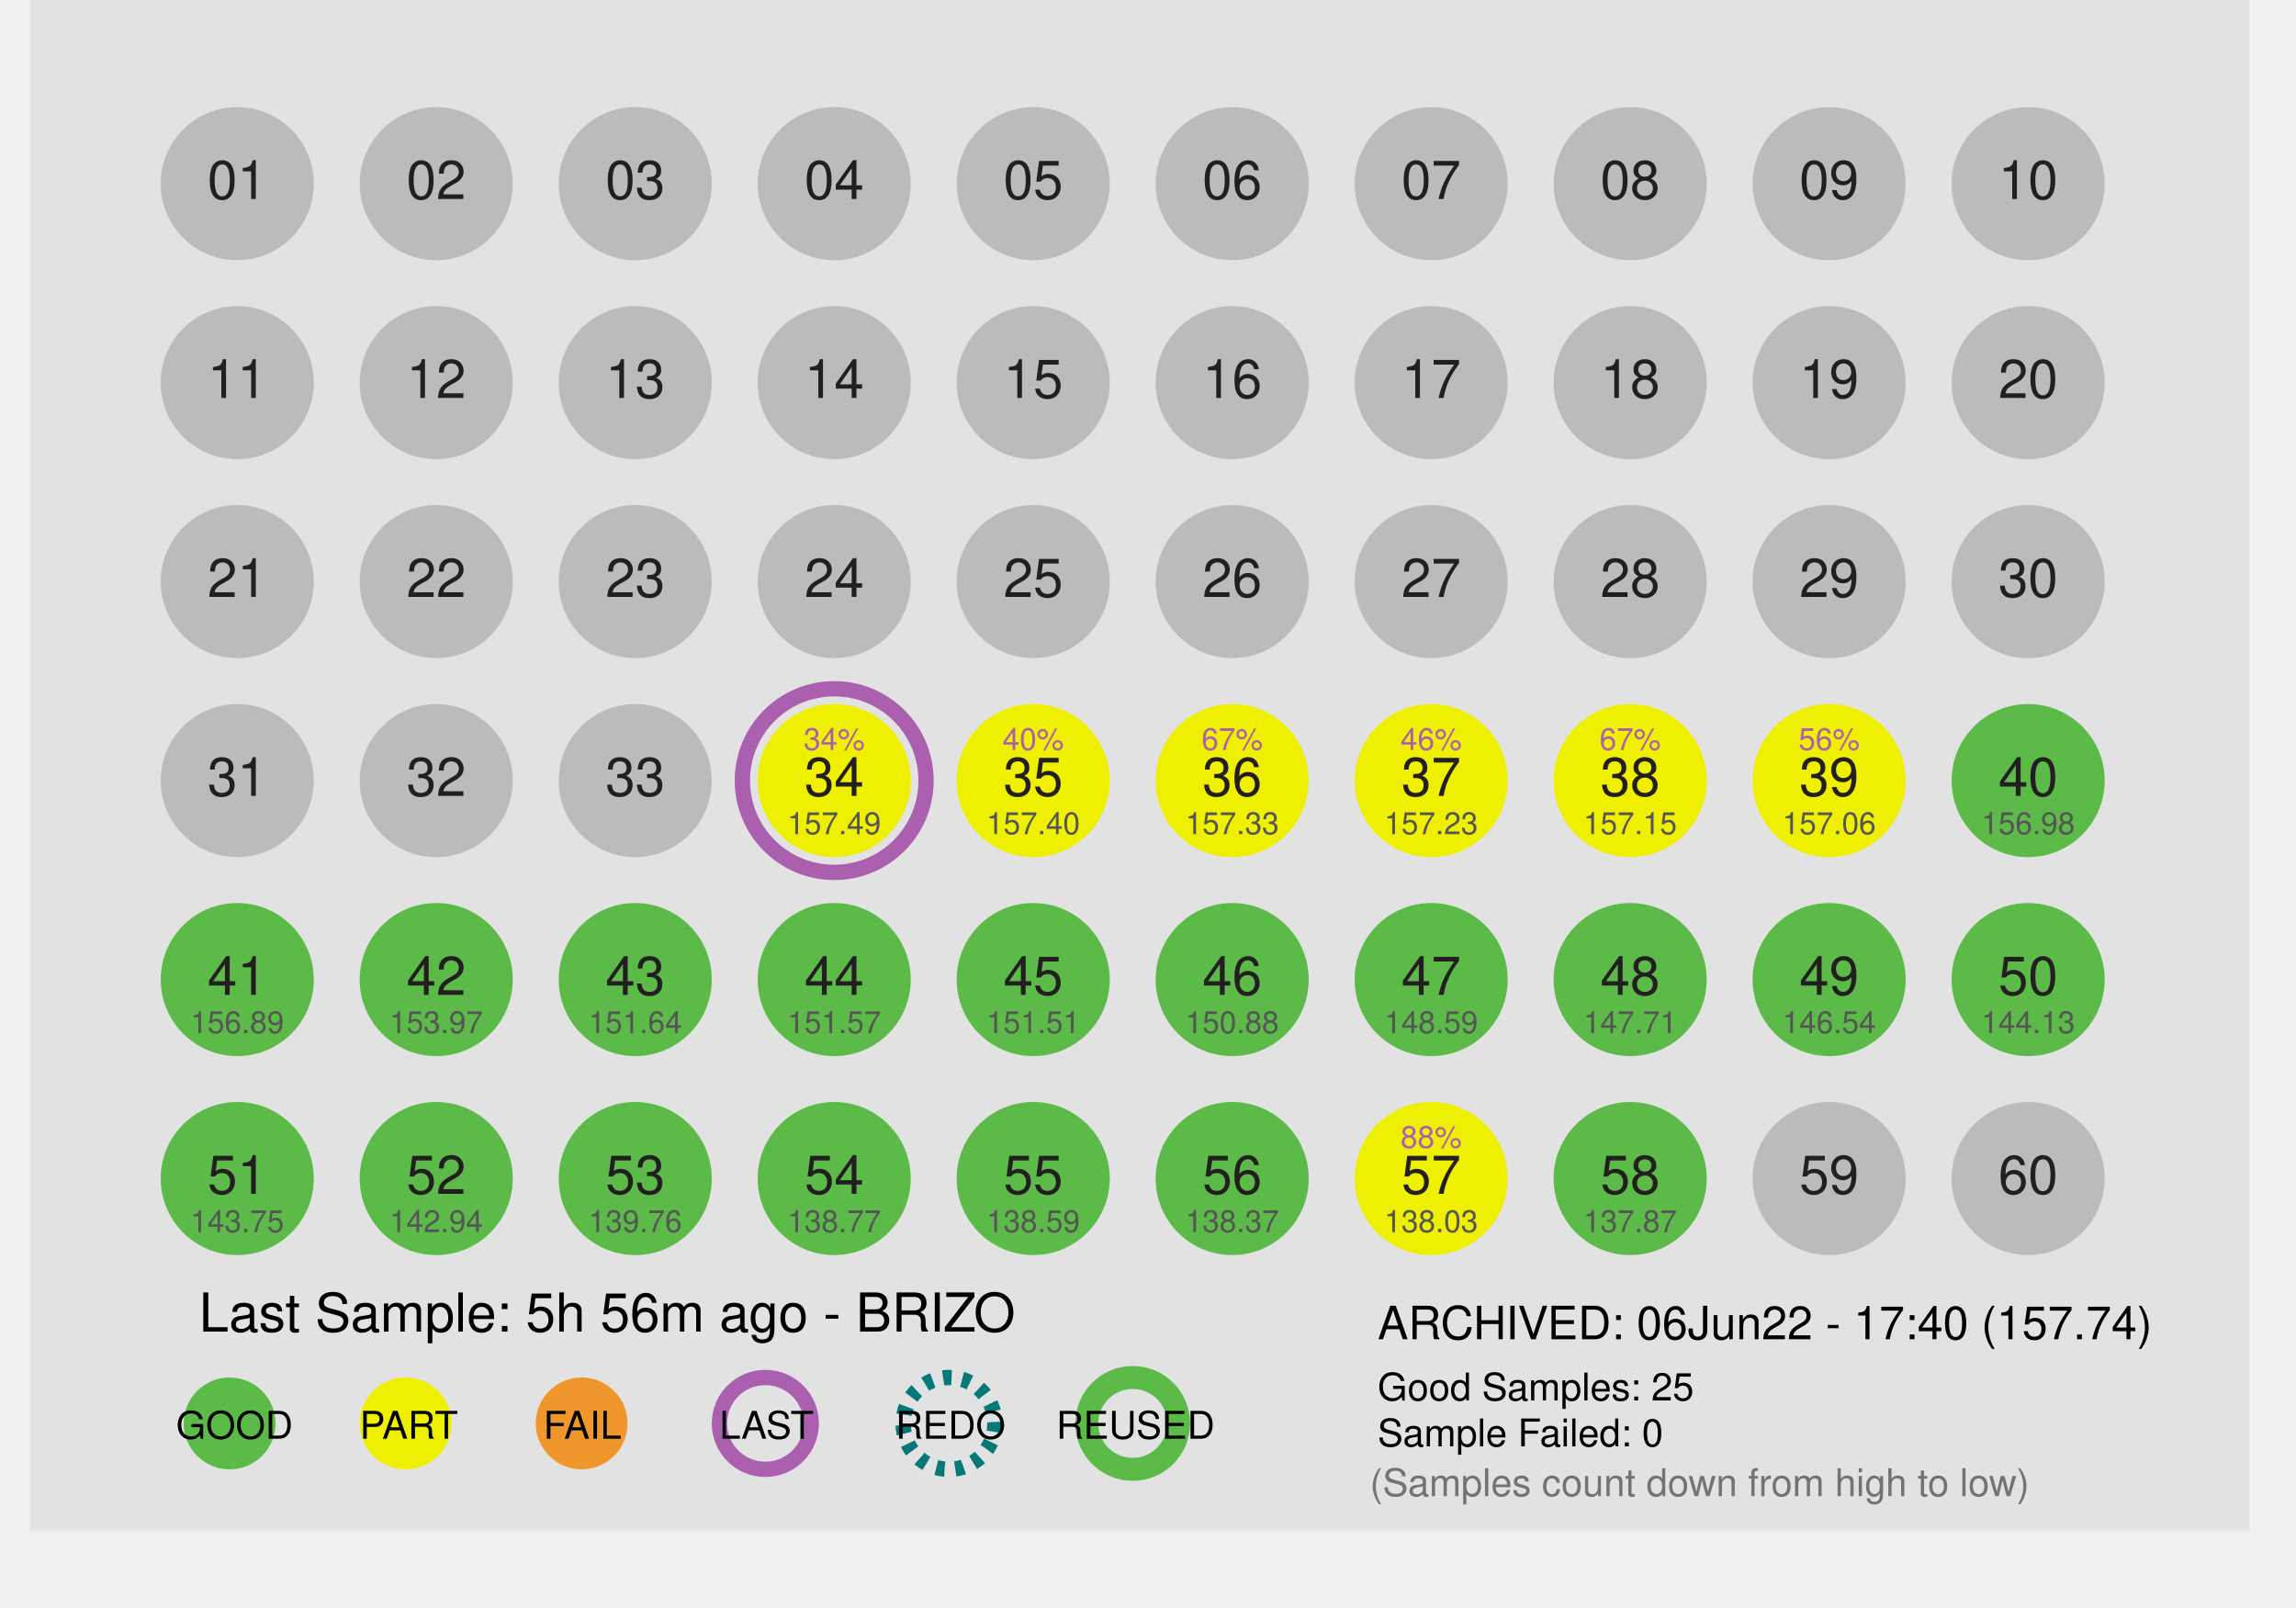
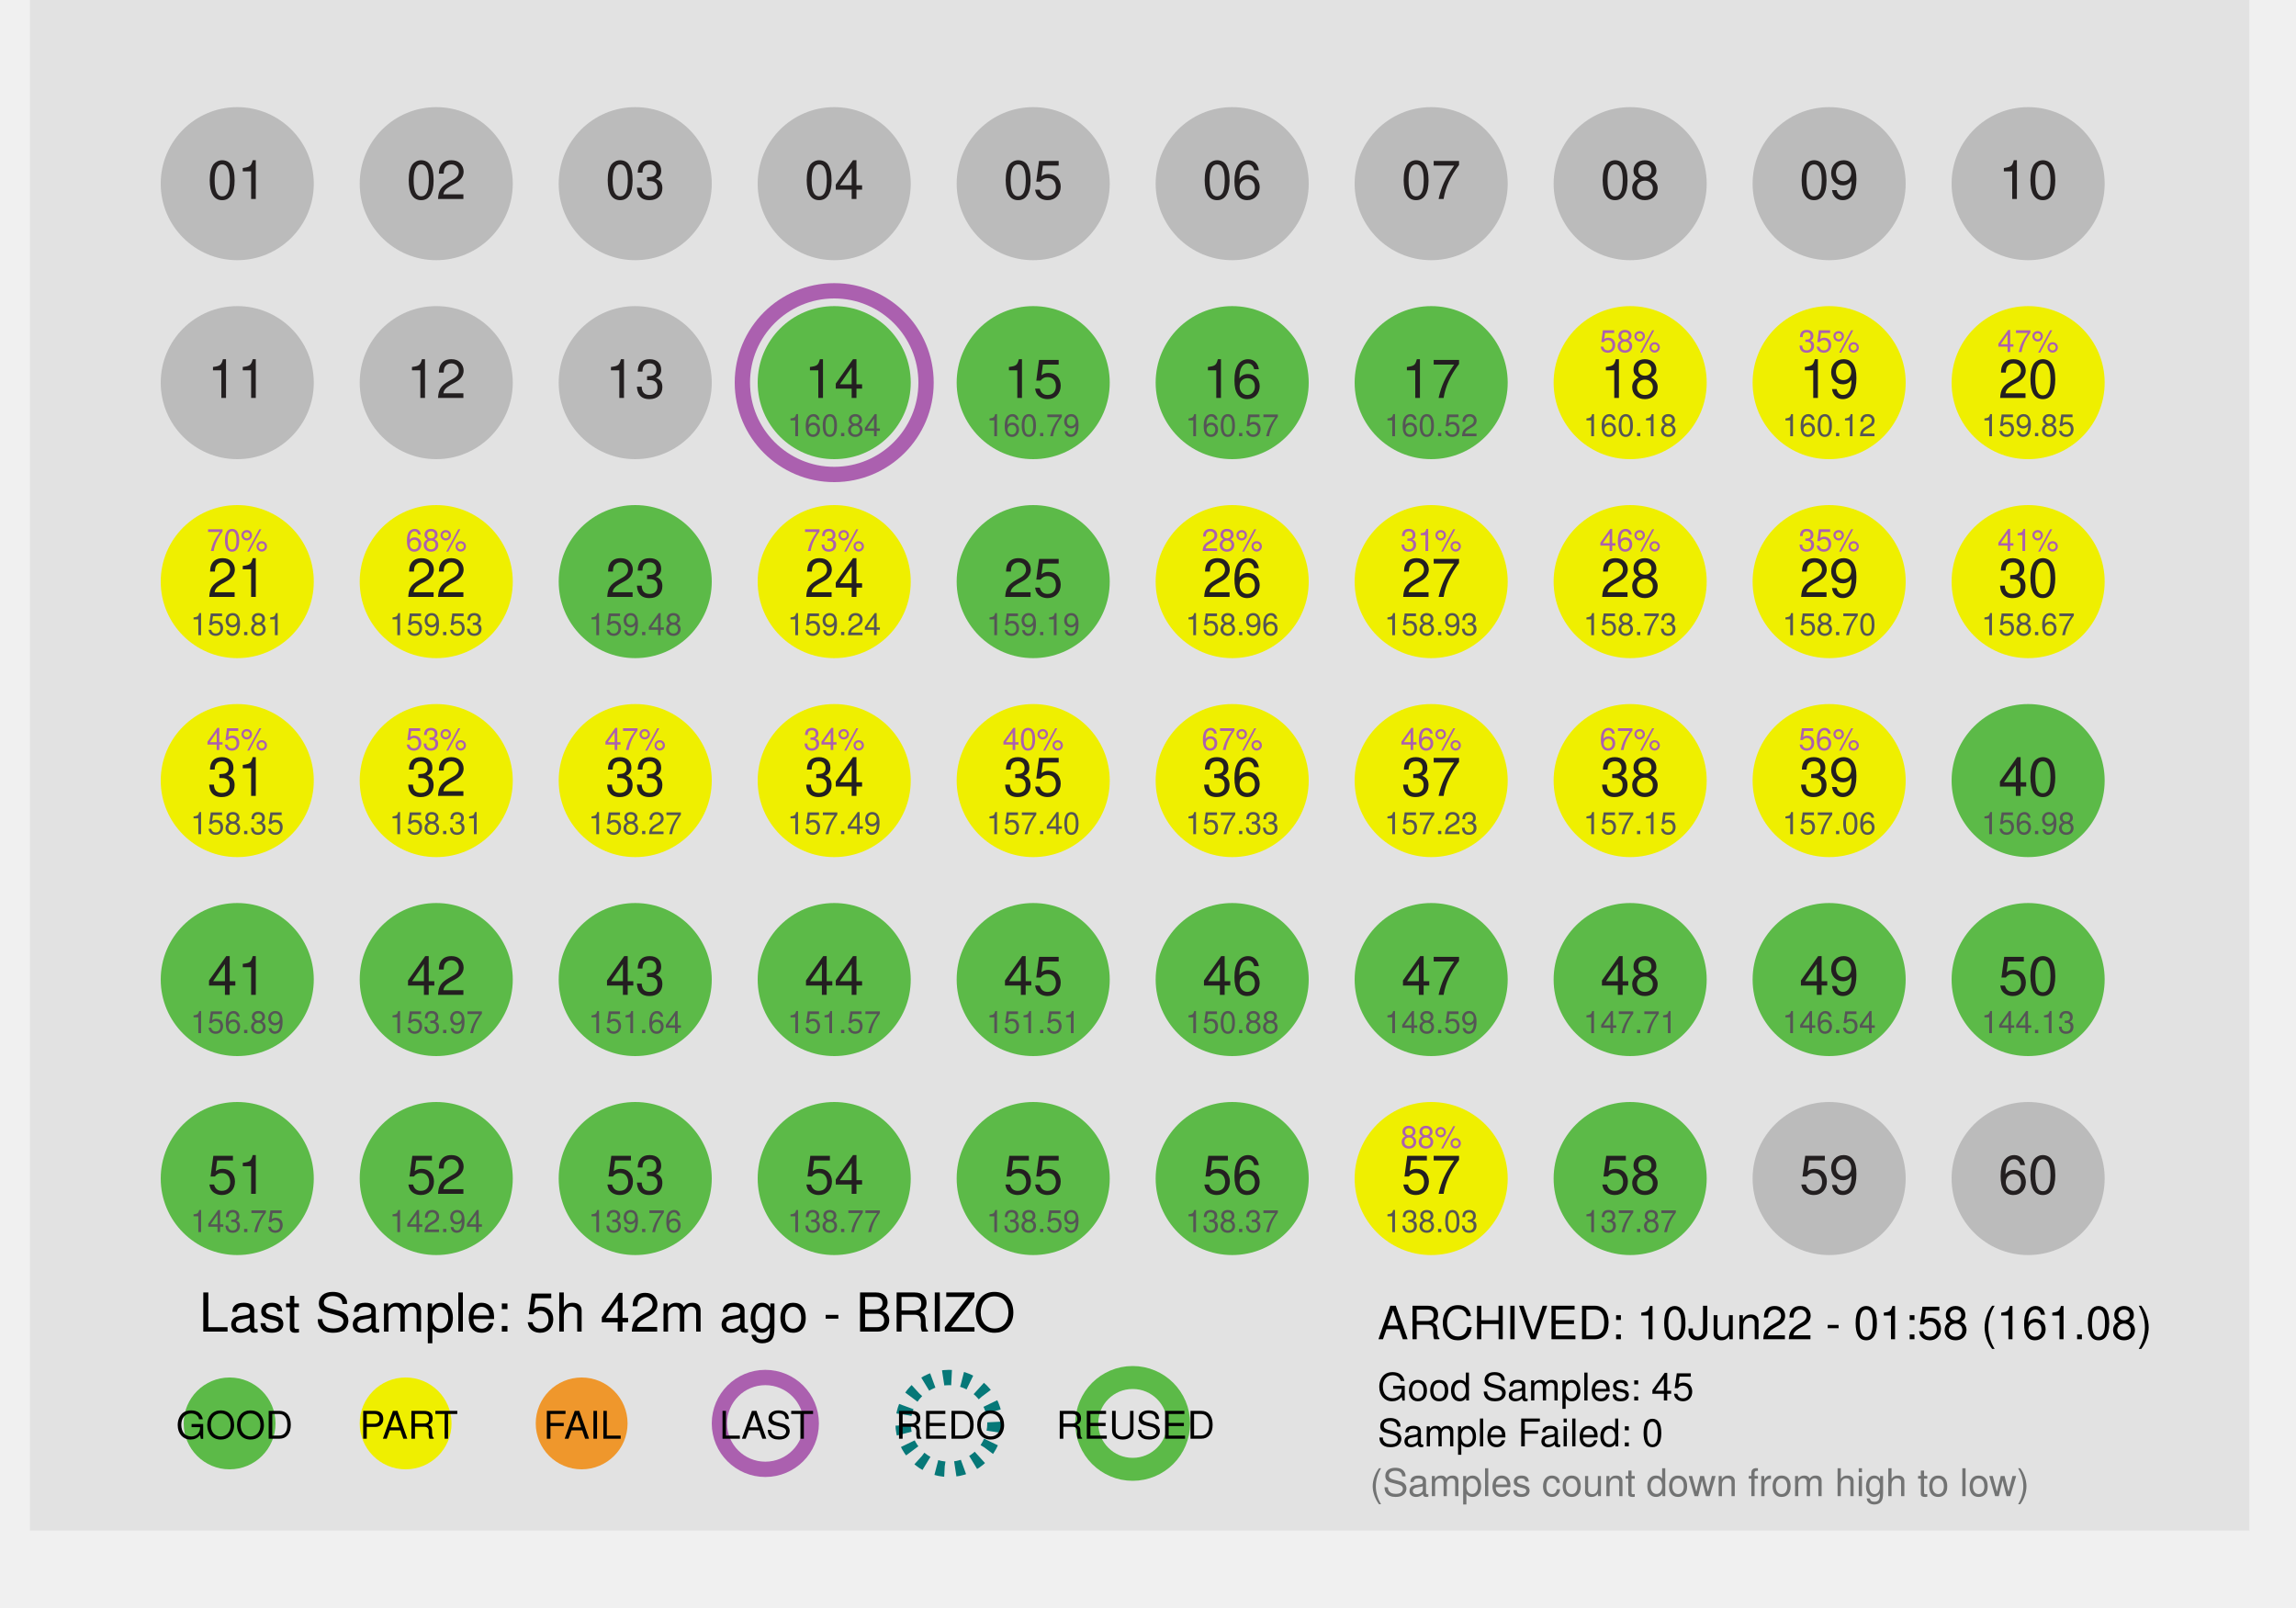
<svg xmlns="http://www.w3.org/2000/svg" id="Layer_1" data-name="Layer 1" x="0px" y="0px" viewBox="0 0 300 210" xml:space="preserve">
  <defs>
    <style>
 .st1 { fill: #dcddde; }
 .st2, .st3 { fill: #fff; }
 .st2 { stroke: #9b509f; }
 .st10, .st2, .st3 { stroke-miterlimit: 10; }
 .st10, .st2 { stroke-width: 2px; }
 .st3 { stroke: #231f20; }
 .st4 { fill: #ef972c; }
 .st5 { fill: #727373; }
 .st6 { fill: #5cba48; }
 .st7, .st8, .st9 { font-size: 7px; }
 .st7, .st8 { fill: #231f20; }
 .te5, .st7, .st9 { font-family: Helvetica; }
 .st8 { font-family: Helvetica-Bold, Helvetica; font-weight: 700; }
 .st9 { fill: #919396; }
 .st10 { fill: none; stroke: #fff; }

 .fill_gray { fill: #bbbbbb; }
 .fill_white { fill: #fff; }
 .stroke_purple { stroke: #ab60af; fill:none; stroke-width: 2px; }
 .stroke_black  { stroke: #000; fill:none; stroke-width: 2px; }
 .stroke_blue  { stroke: #067878; fill:none; stroke-width: 2px; stroke-dasharray:1.1 1.4;}
 .stroke_green  { stroke: #5cba48; fill:none; stroke-width: 3px;}
 .stroke_dash  { stroke-dasharray:1.1 1.4;}
 .stroke_2px { stroke-width: 2px; }
 .stroke_white { fill: none; stroke: #fff; }
 .stroke_none {stroke: none; fill:none};
 .stroke_darkGray { stroke: #231f20; fill: none; stroke-width: 2px;}
 .fill_orange { fill: #ef972c; }
 .fill_yellow { fill: #efef00; }
 .fill_lightgray { fill: #e2e2e2; }
 .thick_orange     { stroke-width:4px; fill:none; stroke: #ef972c; }
 .thick_yellow     { stroke-width:4px; fill:none; stroke: #f7ca0b; }
 .thick_gray       { stroke-width:4px; fill:none; stroke: #bbbbbb; }
 .thick_green      { stroke-width:4px; fill:none; stroke: #5cba48; }
 .fill_green { fill: #5cba48; }
 .font_size4 { font-size: 4px; }
 .font_size5 { font-size: 5px; }
 .font_size6 { font-size: 6px; }
 .font_size7 { font-size: 7px; }
 .font_size9 { font-size: 9px; }
 .fill_red {fill: #e24466; }
 .fill_purple {fill:#ab60af;}
 .fill_darkgray { fill: #555555; }
 .font_helv { font-family: Helvetica; }
 .font_helvBold { font-family: Helvetica-Bold, Helvetica; font-weight: 700; }
 .fill_lightergray { fill: #919396; }
    </style>
  </defs>
  <rect class="fill_lightgray" x="3.91" width="290" height="200" />
  <circle desc="c_big_01" class="stroke_none" cx="31" cy="24" r="12" />
  <circle desc="c_big_02" class="stroke_none" cx="57" cy="24" r="12" />
  <circle desc="c_big_03" class="stroke_none" cx="83" cy="24" r="12" />
  <circle desc="c_big_04" class="stroke_none" cx="109" cy="24" r="12" />
  <circle desc="c_big_05" class="stroke_none" cx="135" cy="24" r="12" />
  <circle desc="c_big_06" class="stroke_none" cx="161" cy="24" r="12" />
  <circle desc="c_big_07" class="stroke_none" cx="187" cy="24" r="12" />
  <circle desc="c_big_08" class="stroke_none" cx="213" cy="24" r="12" />
  <circle desc="c_big_09" class="stroke_none" cx="239" cy="24" r="12" />
  <circle desc="c_big_10" class="stroke_none" cx="265" cy="24" r="12" />
  <circle desc="c_big_11" class="stroke_none" cx="31" cy="50" r="12" />
  <circle desc="c_big_12" class="stroke_none" cx="57" cy="50" r="12" />
  <circle desc="c_big_13" class="stroke_none" cx="83" cy="50" r="12" />
-   <circle desc="c_big_14" class="stroke_none" cx="109" cy="50" r="12" />
+   <circle desc="c_big_14" class="stroke_purple" cx="109" cy="50" r="12" />
  <circle desc="c_big_15" class="stroke_none" cx="135" cy="50" r="12" />
  <circle desc="c_big_16" class="stroke_none" cx="161" cy="50" r="12" />
  <circle desc="c_big_17" class="stroke_none" cx="187" cy="50" r="12" />
  <circle desc="c_big_18" class="stroke_none" cx="213" cy="50" r="12" />
  <circle desc="c_big_19" class="stroke_none" cx="239" cy="50" r="12" />
  <circle desc="c_big_20" class="stroke_none" cx="265" cy="50" r="12" />
  <circle desc="c_big_21" class="stroke_none" cx="31" cy="76" r="12" />
  <circle desc="c_big_22" class="stroke_none" cx="57" cy="76" r="12" />
  <circle desc="c_big_23" class="stroke_none" cx="83" cy="76" r="12" />
  <circle desc="c_big_24" class="stroke_none" cx="109" cy="76" r="12" />
  <circle desc="c_big_25" class="stroke_none" cx="135" cy="76" r="12" />
  <circle desc="c_big_26" class="stroke_none" cx="161" cy="76" r="12" />
  <circle desc="c_big_27" class="stroke_none" cx="187" cy="76" r="12" />
  <circle desc="c_big_28" class="stroke_none" cx="213" cy="76" r="12" />
  <circle desc="c_big_29" class="stroke_none" cx="239" cy="76" r="12" />
  <circle desc="c_big_30" class="stroke_none" cx="265" cy="76" r="12" />
  <circle desc="c_big_31" class="stroke_none" cx="31" cy="102" r="12" />
  <circle desc="c_big_32" class="stroke_none" cx="57" cy="102" r="12" />
  <circle desc="c_big_33" class="stroke_none" cx="83" cy="102" r="12" />
-   <circle desc="c_big_34" class="stroke_purple" cx="109" cy="102" r="12" />
+   <circle desc="c_big_34" class="stroke_none" cx="109" cy="102" r="12" />
  <circle desc="c_big_35" class="stroke_none" cx="135" cy="102" r="12" />
  <circle desc="c_big_36" class="stroke_none" cx="161" cy="102" r="12" />
  <circle desc="c_big_37" class="stroke_none" cx="187" cy="102" r="12" />
  <circle desc="c_big_38" class="stroke_none" cx="213" cy="102" r="12" />
  <circle desc="c_big_39" class="stroke_none" cx="239" cy="102" r="12" />
  <circle desc="c_big_40" class="stroke_none" cx="265" cy="102" r="12" />
  <circle desc="c_big_41" class="stroke_none" cx="31" cy="128" r="12" />
  <circle desc="c_big_42" class="stroke_none" cx="57" cy="128" r="12" />
  <circle desc="c_big_43" class="stroke_none" cx="83" cy="128" r="12" />
  <circle desc="c_big_44" class="stroke_none" cx="109" cy="128" r="12" />
  <circle desc="c_big_45" class="stroke_none" cx="135" cy="128" r="12" />
  <circle desc="c_big_46" class="stroke_none" cx="161" cy="128" r="12" />
  <circle desc="c_big_47" class="stroke_none" cx="187" cy="128" r="12" />
  <circle desc="c_big_48" class="stroke_none" cx="213" cy="128" r="12" />
  <circle desc="c_big_49" class="stroke_none" cx="239" cy="128" r="12" />
  <circle desc="c_big_50" class="stroke_none" cx="265" cy="128" r="12" />
  <circle desc="c_big_51" class="stroke_none" cx="31" cy="154" r="12" />
  <circle desc="c_big_52" class="stroke_none" cx="57" cy="154" r="12" />
  <circle desc="c_big_53" class="stroke_none" cx="83" cy="154" r="12" />
  <circle desc="c_big_54" class="stroke_none" cx="109" cy="154" r="12" />
  <circle desc="c_big_55" class="stroke_none" cx="135" cy="154" r="12" />
  <circle desc="c_big_56" class="stroke_none" cx="161" cy="154" r="12" />
  <circle desc="c_big_57" class="stroke_none" cx="187" cy="154" r="12" />
  <circle desc="c_big_58" class="stroke_none" cx="213" cy="154" r="12" />
  <circle desc="c_big_59" class="stroke_none" cx="239" cy="154" r="12" />
  <circle desc="c_big_60" class="stroke_none" cx="265" cy="154" r="12" />
  <circle desc="c_small_01" class="fill_gray" cx="31" cy="24" r="10" />
  <circle desc="c_small_02" class="fill_gray" cx="57" cy="24" r="10" />
  <circle desc="c_small_03" class="fill_gray" cx="83" cy="24" r="10" />
  <circle desc="c_small_04" class="fill_gray" cx="109" cy="24" r="10" />
  <circle desc="c_small_05" class="fill_gray" cx="135" cy="24" r="10" />
  <circle desc="c_small_06" class="fill_gray" cx="161" cy="24" r="10" />
  <circle desc="c_small_07" class="fill_gray" cx="187" cy="24" r="10" />
  <circle desc="c_small_08" class="fill_gray" cx="213" cy="24" r="10" />
  <circle desc="c_small_09" class="fill_gray" cx="239" cy="24" r="10" />
  <circle desc="c_small_10" class="fill_gray" cx="265" cy="24" r="10" />
  <circle desc="c_small_11" class="fill_gray" cx="31" cy="50" r="10" />
  <circle desc="c_small_12" class="fill_gray" cx="57" cy="50" r="10" />
  <circle desc="c_small_13" class="fill_gray" cx="83" cy="50" r="10" />
-   <circle desc="c_small_14" class="fill_gray" cx="109" cy="50" r="10" />
-   <circle desc="c_small_15" class="fill_gray" cx="135" cy="50" r="10" />
-   <circle desc="c_small_16" class="fill_gray" cx="161" cy="50" r="10" />
-   <circle desc="c_small_17" class="fill_gray" cx="187" cy="50" r="10" />
-   <circle desc="c_small_18" class="fill_gray" cx="213" cy="50" r="10" />
-   <circle desc="c_small_19" class="fill_gray" cx="239" cy="50" r="10" />
-   <circle desc="c_small_20" class="fill_gray" cx="265" cy="50" r="10" />
-   <circle desc="c_small_21" class="fill_gray" cx="31" cy="76" r="10" />
-   <circle desc="c_small_22" class="fill_gray" cx="57" cy="76" r="10" />
-   <circle desc="c_small_23" class="fill_gray" cx="83" cy="76" r="10" />
-   <circle desc="c_small_24" class="fill_gray" cx="109" cy="76" r="10" />
-   <circle desc="c_small_25" class="fill_gray" cx="135" cy="76" r="10" />
-   <circle desc="c_small_26" class="fill_gray" cx="161" cy="76" r="10" />
-   <circle desc="c_small_27" class="fill_gray" cx="187" cy="76" r="10" />
-   <circle desc="c_small_28" class="fill_gray" cx="213" cy="76" r="10" />
-   <circle desc="c_small_29" class="fill_gray" cx="239" cy="76" r="10" />
-   <circle desc="c_small_30" class="fill_gray" cx="265" cy="76" r="10" />
-   <circle desc="c_small_31" class="fill_gray" cx="31" cy="102" r="10" />
-   <circle desc="c_small_32" class="fill_gray" cx="57" cy="102" r="10" />
-   <circle desc="c_small_33" class="fill_gray" cx="83" cy="102" r="10" />
+   <circle desc="c_small_14" class="fill_green" cx="109" cy="50" r="10" />
+   <circle desc="c_small_15" class="fill_green" cx="135" cy="50" r="10" />
+   <circle desc="c_small_16" class="fill_green" cx="161" cy="50" r="10" />
+   <circle desc="c_small_17" class="fill_green" cx="187" cy="50" r="10" />
+   <circle desc="c_small_18" class="fill_yellow" cx="213" cy="50" r="10" />
+   <circle desc="c_small_19" class="fill_yellow" cx="239" cy="50" r="10" />
+   <circle desc="c_small_20" class="fill_yellow" cx="265" cy="50" r="10" />
+   <circle desc="c_small_21" class="fill_yellow" cx="31" cy="76" r="10" />
+   <circle desc="c_small_22" class="fill_yellow" cx="57" cy="76" r="10" />
+   <circle desc="c_small_23" class="fill_green" cx="83" cy="76" r="10" />
+   <circle desc="c_small_24" class="fill_yellow" cx="109" cy="76" r="10" />
+   <circle desc="c_small_25" class="fill_green" cx="135" cy="76" r="10" />
+   <circle desc="c_small_26" class="fill_yellow" cx="161" cy="76" r="10" />
+   <circle desc="c_small_27" class="fill_yellow" cx="187" cy="76" r="10" />
+   <circle desc="c_small_28" class="fill_yellow" cx="213" cy="76" r="10" />
+   <circle desc="c_small_29" class="fill_yellow" cx="239" cy="76" r="10" />
+   <circle desc="c_small_30" class="fill_yellow" cx="265" cy="76" r="10" />
+   <circle desc="c_small_31" class="fill_yellow" cx="31" cy="102" r="10" />
+   <circle desc="c_small_32" class="fill_yellow" cx="57" cy="102" r="10" />
+   <circle desc="c_small_33" class="fill_yellow" cx="83" cy="102" r="10" />
  <circle desc="c_small_34" class="fill_yellow" cx="109" cy="102" r="10" />
  <circle desc="c_small_35" class="fill_yellow" cx="135" cy="102" r="10" />
  <circle desc="c_small_36" class="fill_yellow" cx="161" cy="102" r="10" />
  <circle desc="c_small_37" class="fill_yellow" cx="187" cy="102" r="10" />
  <circle desc="c_small_38" class="fill_yellow" cx="213" cy="102" r="10" />
  <circle desc="c_small_39" class="fill_yellow" cx="239" cy="102" r="10" />
  <circle desc="c_small_40" class="fill_green" cx="265" cy="102" r="10" />
  <circle desc="c_small_41" class="fill_green" cx="31" cy="128" r="10" />
  <circle desc="c_small_42" class="fill_green" cx="57" cy="128" r="10" />
  <circle desc="c_small_43" class="fill_green" cx="83" cy="128" r="10" />
  <circle desc="c_small_44" class="fill_green" cx="109" cy="128" r="10" />
  <circle desc="c_small_45" class="fill_green" cx="135" cy="128" r="10" />
  <circle desc="c_small_46" class="fill_green" cx="161" cy="128" r="10" />
  <circle desc="c_small_47" class="fill_green" cx="187" cy="128" r="10" />
  <circle desc="c_small_48" class="fill_green" cx="213" cy="128" r="10" />
  <circle desc="c_small_49" class="fill_green" cx="239" cy="128" r="10" />
  <circle desc="c_small_50" class="fill_green" cx="265" cy="128" r="10" />
  <circle desc="c_small_51" class="fill_green" cx="31" cy="154" r="10" />
  <circle desc="c_small_52" class="fill_green" cx="57" cy="154" r="10" />
  <circle desc="c_small_53" class="fill_green" cx="83" cy="154" r="10" />
  <circle desc="c_small_54" class="fill_green" cx="109" cy="154" r="10" />
  <circle desc="c_small_55" class="fill_green" cx="135" cy="154" r="10" />
  <circle desc="c_small_56" class="fill_green" cx="161" cy="154" r="10" />
  <circle desc="c_small_57" class="fill_yellow" cx="187" cy="154" r="10" />
  <circle desc="c_small_58" class="fill_green" cx="213" cy="154" r="10" />
  <circle desc="c_small_59" class="fill_gray" cx="239" cy="154" r="10" />
  <circle desc="c_small_60" class="fill_gray" cx="265" cy="154" r="10" />
  <text desc="t_label_01" class="st7" text-anchor="middle" transform="translate(31 26)">01</text>
  <text desc="t_label_02" class="st7" text-anchor="middle" transform="translate(57 26)">02</text>
  <text desc="t_label_03" class="st7" text-anchor="middle" transform="translate(83 26)">03</text>
  <text desc="t_label_04" class="st7" text-anchor="middle" transform="translate(109 26)">04</text>
  <text desc="t_label_05" class="st7" text-anchor="middle" transform="translate(135 26)">05</text>
  <text desc="t_label_06" class="st7" text-anchor="middle" transform="translate(161 26)">06</text>
  <text desc="t_label_07" class="st7" text-anchor="middle" transform="translate(187 26)">07</text>
  <text desc="t_label_08" class="st7" text-anchor="middle" transform="translate(213 26)">08</text>
  <text desc="t_label_09" class="st7" text-anchor="middle" transform="translate(239 26)">09</text>
  <text desc="t_label_10" class="st7" text-anchor="middle" transform="translate(265 26)">10</text>
  <text desc="t_label_11" class="st7" text-anchor="middle" transform="translate(31 52)">11</text>
  <text desc="t_label_12" class="st7" text-anchor="middle" transform="translate(57 52)">12</text>
  <text desc="t_label_13" class="st7" text-anchor="middle" transform="translate(83 52)">13</text>
  <text desc="t_label_14" class="st7" text-anchor="middle" transform="translate(109 52)">14</text>
  <text desc="t_label_15" class="st7" text-anchor="middle" transform="translate(135 52)">15</text>
  <text desc="t_label_16" class="st7" text-anchor="middle" transform="translate(161 52)">16</text>
  <text desc="t_label_17" class="st7" text-anchor="middle" transform="translate(187 52)">17</text>
  <text desc="t_label_18" class="st7" text-anchor="middle" transform="translate(213 52)">18</text>
  <text desc="t_label_19" class="st7" text-anchor="middle" transform="translate(239 52)">19</text>
  <text desc="t_label_20" class="st7" text-anchor="middle" transform="translate(265 52)">20</text>
  <text desc="t_label_21" class="st7" text-anchor="middle" transform="translate(31 78)">21</text>
  <text desc="t_label_22" class="st7" text-anchor="middle" transform="translate(57 78)">22</text>
  <text desc="t_label_23" class="st7" text-anchor="middle" transform="translate(83 78)">23</text>
  <text desc="t_label_24" class="st7" text-anchor="middle" transform="translate(109 78)">24</text>
  <text desc="t_label_25" class="st7" text-anchor="middle" transform="translate(135 78)">25</text>
  <text desc="t_label_26" class="st7" text-anchor="middle" transform="translate(161 78)">26</text>
  <text desc="t_label_27" class="st7" text-anchor="middle" transform="translate(187 78)">27</text>
  <text desc="t_label_28" class="st7" text-anchor="middle" transform="translate(213 78)">28</text>
  <text desc="t_label_29" class="st7" text-anchor="middle" transform="translate(239 78)">29</text>
  <text desc="t_label_30" class="st7" text-anchor="middle" transform="translate(265 78)">30</text>
  <text desc="t_label_31" class="st7" text-anchor="middle" transform="translate(31 104)">31</text>
  <text desc="t_label_32" class="st7" text-anchor="middle" transform="translate(57 104)">32</text>
  <text desc="t_label_33" class="st7" text-anchor="middle" transform="translate(83 104)">33</text>
  <text desc="t_label_34" class="st7" text-anchor="middle" transform="translate(109 104)">34</text>
  <text desc="t_label_35" class="st7" text-anchor="middle" transform="translate(135 104)">35</text>
  <text desc="t_label_36" class="st7" text-anchor="middle" transform="translate(161 104)">36</text>
  <text desc="t_label_37" class="st7" text-anchor="middle" transform="translate(187 104)">37</text>
  <text desc="t_label_38" class="st7" text-anchor="middle" transform="translate(213 104)">38</text>
  <text desc="t_label_39" class="st7" text-anchor="middle" transform="translate(239 104)">39</text>
  <text desc="t_label_40" class="st7" text-anchor="middle" transform="translate(265 104)">40</text>
  <text desc="t_label_41" class="st7" text-anchor="middle" transform="translate(31 130)">41</text>
  <text desc="t_label_42" class="st7" text-anchor="middle" transform="translate(57 130)">42</text>
  <text desc="t_label_43" class="st7" text-anchor="middle" transform="translate(83 130)">43</text>
  <text desc="t_label_44" class="st7" text-anchor="middle" transform="translate(109 130)">44</text>
  <text desc="t_label_45" class="st7" text-anchor="middle" transform="translate(135 130)">45</text>
  <text desc="t_label_46" class="st7" text-anchor="middle" transform="translate(161 130)">46</text>
  <text desc="t_label_47" class="st7" text-anchor="middle" transform="translate(187 130)">47</text>
  <text desc="t_label_48" class="st7" text-anchor="middle" transform="translate(213 130)">48</text>
  <text desc="t_label_49" class="st7" text-anchor="middle" transform="translate(239 130)">49</text>
  <text desc="t_label_50" class="st7" text-anchor="middle" transform="translate(265 130)">50</text>
  <text desc="t_label_51" class="st7" text-anchor="middle" transform="translate(31 156)">51</text>
  <text desc="t_label_52" class="st7" text-anchor="middle" transform="translate(57 156)">52</text>
  <text desc="t_label_53" class="st7" text-anchor="middle" transform="translate(83 156)">53</text>
  <text desc="t_label_54" class="st7" text-anchor="middle" transform="translate(109 156)">54</text>
  <text desc="t_label_55" class="st7" text-anchor="middle" transform="translate(135 156)">55</text>
  <text desc="t_label_56" class="st7" text-anchor="middle" transform="translate(161 156)">56</text>
  <text desc="t_label_57" class="st7" text-anchor="middle" transform="translate(187 156)">57</text>
  <text desc="t_label_58" class="st7" text-anchor="middle" transform="translate(213 156)">58</text>
  <text desc="t_label_59" class="st7" text-anchor="middle" transform="translate(239 156)">59</text>
  <text desc="t_label_60" class="st7" text-anchor="middle" transform="translate(265 156)">60</text>
  <text desc="pct_label_01" text-anchor="middle" class="te5 font_size4 fill_purple" transform="translate(31 20)" />
  <text desc="pct_label_02" text-anchor="middle" class="te5 font_size4 fill_purple" transform="translate(57 20)" />
  <text desc="pct_label_03" text-anchor="middle" class="te5 font_size4 fill_purple" transform="translate(83 20)" />
  <text desc="pct_label_04" text-anchor="middle" class="te5 font_size4 fill_purple" transform="translate(109 20)" />
  <text desc="pct_label_05" text-anchor="middle" class="te5 font_size4 fill_purple" transform="translate(135 20)" />
  <text desc="pct_label_06" text-anchor="middle" class="te5 font_size4 fill_purple" transform="translate(161 20)" />
  <text desc="pct_label_07" text-anchor="middle" class="te5 font_size4 fill_purple" transform="translate(187 20)" />
  <text desc="pct_label_08" text-anchor="middle" class="te5 font_size4 fill_purple" transform="translate(213 20)" />
  <text desc="pct_label_09" text-anchor="middle" class="te5 font_size4 fill_purple" transform="translate(239 20)" />
  <text desc="pct_label_10" text-anchor="middle" class="te5 font_size4 fill_purple" transform="translate(265 20)" />
  <text desc="pct_label_11" text-anchor="middle" class="te5 font_size4 fill_purple" transform="translate(31 46)" />
  <text desc="pct_label_12" text-anchor="middle" class="te5 font_size4 fill_purple" transform="translate(57 46)" />
  <text desc="pct_label_13" text-anchor="middle" class="te5 font_size4 fill_purple" transform="translate(83 46)" />
  <text desc="pct_label_14" text-anchor="middle" class="te5 font_size4 fill_purple" transform="translate(109 46)" />
  <text desc="pct_label_15" text-anchor="middle" class="te5 font_size4 fill_purple" transform="translate(135 46)" />
  <text desc="pct_label_16" text-anchor="middle" class="te5 font_size4 fill_purple" transform="translate(161 46)" />
  <text desc="pct_label_17" text-anchor="middle" class="te5 font_size4 fill_purple" transform="translate(187 46)" />
-   <text desc="pct_label_18" text-anchor="middle" class="te5 font_size4 fill_purple" transform="translate(213 46)" />
-   <text desc="pct_label_19" text-anchor="middle" class="te5 font_size4 fill_purple" transform="translate(239 46)" />
-   <text desc="pct_label_20" text-anchor="middle" class="te5 font_size4 fill_purple" transform="translate(265 46)" />
-   <text desc="pct_label_21" text-anchor="middle" class="te5 font_size4 fill_purple" transform="translate(31 72)" />
-   <text desc="pct_label_22" text-anchor="middle" class="te5 font_size4 fill_purple" transform="translate(57 72)" />
+   <text desc="pct_label_18" text-anchor="middle" class="te5 font_size4 fill_purple" transform="translate(213 46)">58%</text>
+   <text desc="pct_label_19" text-anchor="middle" class="te5 font_size4 fill_purple" transform="translate(239 46)">35%</text>
+   <text desc="pct_label_20" text-anchor="middle" class="te5 font_size4 fill_purple" transform="translate(265 46)">47%</text>
+   <text desc="pct_label_21" text-anchor="middle" class="te5 font_size4 fill_purple" transform="translate(31 72)">70%</text>
+   <text desc="pct_label_22" text-anchor="middle" class="te5 font_size4 fill_purple" transform="translate(57 72)">68%</text>
  <text desc="pct_label_23" text-anchor="middle" class="te5 font_size4 fill_purple" transform="translate(83 72)" />
-   <text desc="pct_label_24" text-anchor="middle" class="te5 font_size4 fill_purple" transform="translate(109 72)" />
+   <text desc="pct_label_24" text-anchor="middle" class="te5 font_size4 fill_purple" transform="translate(109 72)">73%</text>
  <text desc="pct_label_25" text-anchor="middle" class="te5 font_size4 fill_purple" transform="translate(135 72)" />
-   <text desc="pct_label_26" text-anchor="middle" class="te5 font_size4 fill_purple" transform="translate(161 72)" />
-   <text desc="pct_label_27" text-anchor="middle" class="te5 font_size4 fill_purple" transform="translate(187 72)" />
-   <text desc="pct_label_28" text-anchor="middle" class="te5 font_size4 fill_purple" transform="translate(213 72)" />
-   <text desc="pct_label_29" text-anchor="middle" class="te5 font_size4 fill_purple" transform="translate(239 72)" />
-   <text desc="pct_label_30" text-anchor="middle" class="te5 font_size4 fill_purple" transform="translate(265 72)" />
-   <text desc="pct_label_31" text-anchor="middle" class="te5 font_size4 fill_purple" transform="translate(31 98)" />
-   <text desc="pct_label_32" text-anchor="middle" class="te5 font_size4 fill_purple" transform="translate(57 98)" />
-   <text desc="pct_label_33" text-anchor="middle" class="te5 font_size4 fill_purple" transform="translate(83 98)" />
+   <text desc="pct_label_26" text-anchor="middle" class="te5 font_size4 fill_purple" transform="translate(161 72)">28%</text>
+   <text desc="pct_label_27" text-anchor="middle" class="te5 font_size4 fill_purple" transform="translate(187 72)">31%</text>
+   <text desc="pct_label_28" text-anchor="middle" class="te5 font_size4 fill_purple" transform="translate(213 72)">46%</text>
+   <text desc="pct_label_29" text-anchor="middle" class="te5 font_size4 fill_purple" transform="translate(239 72)">35%</text>
+   <text desc="pct_label_30" text-anchor="middle" class="te5 font_size4 fill_purple" transform="translate(265 72)">41%</text>
+   <text desc="pct_label_31" text-anchor="middle" class="te5 font_size4 fill_purple" transform="translate(31 98)">45%</text>
+   <text desc="pct_label_32" text-anchor="middle" class="te5 font_size4 fill_purple" transform="translate(57 98)">53%</text>
+   <text desc="pct_label_33" text-anchor="middle" class="te5 font_size4 fill_purple" transform="translate(83 98)">47%</text>
  <text desc="pct_label_34" text-anchor="middle" class="te5 font_size4 fill_purple" transform="translate(109 98)">34%</text>
  <text desc="pct_label_35" text-anchor="middle" class="te5 font_size4 fill_purple" transform="translate(135 98)">40%</text>
  <text desc="pct_label_36" text-anchor="middle" class="te5 font_size4 fill_purple" transform="translate(161 98)">67%</text>
  <text desc="pct_label_37" text-anchor="middle" class="te5 font_size4 fill_purple" transform="translate(187 98)">46%</text>
  <text desc="pct_label_38" text-anchor="middle" class="te5 font_size4 fill_purple" transform="translate(213 98)">67%</text>
  <text desc="pct_label_39" text-anchor="middle" class="te5 font_size4 fill_purple" transform="translate(239 98)">56%</text>
  <text desc="pct_label_40" text-anchor="middle" class="te5 font_size4 fill_purple" transform="translate(265 98)" />
  <text desc="pct_label_41" text-anchor="middle" class="te5 font_size4 fill_purple" transform="translate(31 124)" />
  <text desc="pct_label_42" text-anchor="middle" class="te5 font_size4 fill_purple" transform="translate(57 124)" />
  <text desc="pct_label_43" text-anchor="middle" class="te5 font_size4 fill_purple" transform="translate(83 124)" />
  <text desc="pct_label_44" text-anchor="middle" class="te5 font_size4 fill_purple" transform="translate(109 124)" />
  <text desc="pct_label_45" text-anchor="middle" class="te5 font_size4 fill_purple" transform="translate(135 124)" />
  <text desc="pct_label_46" text-anchor="middle" class="te5 font_size4 fill_purple" transform="translate(161 124)" />
  <text desc="pct_label_47" text-anchor="middle" class="te5 font_size4 fill_purple" transform="translate(187 124)" />
  <text desc="pct_label_48" text-anchor="middle" class="te5 font_size4 fill_purple" transform="translate(213 124)" />
  <text desc="pct_label_49" text-anchor="middle" class="te5 font_size4 fill_purple" transform="translate(239 124)" />
  <text desc="pct_label_50" text-anchor="middle" class="te5 font_size4 fill_purple" transform="translate(265 124)" />
  <text desc="pct_label_51" text-anchor="middle" class="te5 font_size4 fill_purple" transform="translate(31 150)" />
  <text desc="pct_label_52" text-anchor="middle" class="te5 font_size4 fill_purple" transform="translate(57 150)" />
  <text desc="pct_label_53" text-anchor="middle" class="te5 font_size4 fill_purple" transform="translate(83 150)" />
  <text desc="pct_label_54" text-anchor="middle" class="te5 font_size4 fill_purple" transform="translate(109 150)" />
  <text desc="pct_label_55" text-anchor="middle" class="te5 font_size4 fill_purple" transform="translate(135 150)" />
  <text desc="pct_label_56" text-anchor="middle" class="te5 font_size4 fill_purple" transform="translate(161 150)" />
  <text desc="pct_label_57" text-anchor="middle" class="te5 font_size4 fill_purple" transform="translate(187 150)">88%</text>
  <text desc="pct_label_58" text-anchor="middle" class="te5 font_size4 fill_purple" transform="translate(213 150)" />
  <text desc="pct_label_59" text-anchor="middle" class="te5 font_size4 fill_purple" transform="translate(239 150)" />
  <text desc="pct_label_60" text-anchor="middle" class="te5 font_size4 fill_purple" transform="translate(265 150)" />
  <text desc="time_label_01" text-anchor="middle" class="te5 font_size4 fill_darkgray" transform="translate(31 31)" />
  <text desc="time_label_02" text-anchor="middle" class="te5 font_size4 fill_darkgray" transform="translate(57 31)" />
  <text desc="time_label_03" text-anchor="middle" class="te5 font_size4 fill_darkgray" transform="translate(83 31)" />
  <text desc="time_label_04" text-anchor="middle" class="te5 font_size4 fill_darkgray" transform="translate(109 31)" />
  <text desc="time_label_05" text-anchor="middle" class="te5 font_size4 fill_darkgray" transform="translate(135 31)" />
  <text desc="time_label_06" text-anchor="middle" class="te5 font_size4 fill_darkgray" transform="translate(161 31)" />
  <text desc="time_label_07" text-anchor="middle" class="te5 font_size4 fill_darkgray" transform="translate(187 31)" />
  <text desc="time_label_08" text-anchor="middle" class="te5 font_size4 fill_darkgray" transform="translate(213 31)" />
  <text desc="time_label_09" text-anchor="middle" class="te5 font_size4 fill_darkgray" transform="translate(239 31)" />
  <text desc="time_label_10" text-anchor="middle" class="te5 font_size4 fill_darkgray" transform="translate(265 31)" />
  <text desc="time_label_11" text-anchor="middle" class="te5 font_size4 fill_darkgray" transform="translate(31 57)" />
  <text desc="time_label_12" text-anchor="middle" class="te5 font_size4 fill_darkgray" transform="translate(57 57)" />
  <text desc="time_label_13" text-anchor="middle" class="te5 font_size4 fill_darkgray" transform="translate(83 57)" />
-   <text desc="time_label_14" text-anchor="middle" class="te5 font_size4 fill_darkgray" transform="translate(109 57)" />
-   <text desc="time_label_15" text-anchor="middle" class="te5 font_size4 fill_darkgray" transform="translate(135 57)" />
-   <text desc="time_label_16" text-anchor="middle" class="te5 font_size4 fill_darkgray" transform="translate(161 57)" />
-   <text desc="time_label_17" text-anchor="middle" class="te5 font_size4 fill_darkgray" transform="translate(187 57)" />
-   <text desc="time_label_18" text-anchor="middle" class="te5 font_size4 fill_darkgray" transform="translate(213 57)" />
-   <text desc="time_label_19" text-anchor="middle" class="te5 font_size4 fill_darkgray" transform="translate(239 57)" />
-   <text desc="time_label_20" text-anchor="middle" class="te5 font_size4 fill_darkgray" transform="translate(265 57)" />
-   <text desc="time_label_21" text-anchor="middle" class="te5 font_size4 fill_darkgray" transform="translate(31 83)" />
-   <text desc="time_label_22" text-anchor="middle" class="te5 font_size4 fill_darkgray" transform="translate(57 83)" />
-   <text desc="time_label_23" text-anchor="middle" class="te5 font_size4 fill_darkgray" transform="translate(83 83)" />
-   <text desc="time_label_24" text-anchor="middle" class="te5 font_size4 fill_darkgray" transform="translate(109 83)" />
-   <text desc="time_label_25" text-anchor="middle" class="te5 font_size4 fill_darkgray" transform="translate(135 83)" />
-   <text desc="time_label_26" text-anchor="middle" class="te5 font_size4 fill_darkgray" transform="translate(161 83)" />
-   <text desc="time_label_27" text-anchor="middle" class="te5 font_size4 fill_darkgray" transform="translate(187 83)" />
-   <text desc="time_label_28" text-anchor="middle" class="te5 font_size4 fill_darkgray" transform="translate(213 83)" />
-   <text desc="time_label_29" text-anchor="middle" class="te5 font_size4 fill_darkgray" transform="translate(239 83)" />
-   <text desc="time_label_30" text-anchor="middle" class="te5 font_size4 fill_darkgray" transform="translate(265 83)" />
-   <text desc="time_label_31" text-anchor="middle" class="te5 font_size4 fill_darkgray" transform="translate(31 109)" />
-   <text desc="time_label_32" text-anchor="middle" class="te5 font_size4 fill_darkgray" transform="translate(57 109)" />
-   <text desc="time_label_33" text-anchor="middle" class="te5 font_size4 fill_darkgray" transform="translate(83 109)" />
+   <text desc="time_label_14" text-anchor="middle" class="te5 font_size4 fill_darkgray" transform="translate(109 57)">160.84</text>
+   <text desc="time_label_15" text-anchor="middle" class="te5 font_size4 fill_darkgray" transform="translate(135 57)">160.79</text>
+   <text desc="time_label_16" text-anchor="middle" class="te5 font_size4 fill_darkgray" transform="translate(161 57)">160.57</text>
+   <text desc="time_label_17" text-anchor="middle" class="te5 font_size4 fill_darkgray" transform="translate(187 57)">160.52</text>
+   <text desc="time_label_18" text-anchor="middle" class="te5 font_size4 fill_darkgray" transform="translate(213 57)">160.18</text>
+   <text desc="time_label_19" text-anchor="middle" class="te5 font_size4 fill_darkgray" transform="translate(239 57)">160.12</text>
+   <text desc="time_label_20" text-anchor="middle" class="te5 font_size4 fill_darkgray" transform="translate(265 57)">159.85</text>
+   <text desc="time_label_21" text-anchor="middle" class="te5 font_size4 fill_darkgray" transform="translate(31 83)">159.81</text>
+   <text desc="time_label_22" text-anchor="middle" class="te5 font_size4 fill_darkgray" transform="translate(57 83)">159.53</text>
+   <text desc="time_label_23" text-anchor="middle" class="te5 font_size4 fill_darkgray" transform="translate(83 83)">159.48</text>
+   <text desc="time_label_24" text-anchor="middle" class="te5 font_size4 fill_darkgray" transform="translate(109 83)">159.24</text>
+   <text desc="time_label_25" text-anchor="middle" class="te5 font_size4 fill_darkgray" transform="translate(135 83)">159.19</text>
+   <text desc="time_label_26" text-anchor="middle" class="te5 font_size4 fill_darkgray" transform="translate(161 83)">158.96</text>
+   <text desc="time_label_27" text-anchor="middle" class="te5 font_size4 fill_darkgray" transform="translate(187 83)">158.93</text>
+   <text desc="time_label_28" text-anchor="middle" class="te5 font_size4 fill_darkgray" transform="translate(213 83)">158.73</text>
+   <text desc="time_label_29" text-anchor="middle" class="te5 font_size4 fill_darkgray" transform="translate(239 83)">158.70</text>
+   <text desc="time_label_30" text-anchor="middle" class="te5 font_size4 fill_darkgray" transform="translate(265 83)">158.67</text>
+   <text desc="time_label_31" text-anchor="middle" class="te5 font_size4 fill_darkgray" transform="translate(31 109)">158.35</text>
+   <text desc="time_label_32" text-anchor="middle" class="te5 font_size4 fill_darkgray" transform="translate(57 109)">158.31</text>
+   <text desc="time_label_33" text-anchor="middle" class="te5 font_size4 fill_darkgray" transform="translate(83 109)">158.27</text>
  <text desc="time_label_34" text-anchor="middle" class="te5 font_size4 fill_darkgray" transform="translate(109 109)">157.49</text>
  <text desc="time_label_35" text-anchor="middle" class="te5 font_size4 fill_darkgray" transform="translate(135 109)">157.40</text>
  <text desc="time_label_36" text-anchor="middle" class="te5 font_size4 fill_darkgray" transform="translate(161 109)">157.33</text>
  <text desc="time_label_37" text-anchor="middle" class="te5 font_size4 fill_darkgray" transform="translate(187 109)">157.23</text>
  <text desc="time_label_38" text-anchor="middle" class="te5 font_size4 fill_darkgray" transform="translate(213 109)">157.15</text>
  <text desc="time_label_39" text-anchor="middle" class="te5 font_size4 fill_darkgray" transform="translate(239 109)">157.06</text>
  <text desc="time_label_40" text-anchor="middle" class="te5 font_size4 fill_darkgray" transform="translate(265 109)">156.98</text>
  <text desc="time_label_41" text-anchor="middle" class="te5 font_size4 fill_darkgray" transform="translate(31 135)">156.89</text>
  <text desc="time_label_42" text-anchor="middle" class="te5 font_size4 fill_darkgray" transform="translate(57 135)">153.97</text>
  <text desc="time_label_43" text-anchor="middle" class="te5 font_size4 fill_darkgray" transform="translate(83 135)">151.64</text>
  <text desc="time_label_44" text-anchor="middle" class="te5 font_size4 fill_darkgray" transform="translate(109 135)">151.57</text>
  <text desc="time_label_45" text-anchor="middle" class="te5 font_size4 fill_darkgray" transform="translate(135 135)">151.51</text>
  <text desc="time_label_46" text-anchor="middle" class="te5 font_size4 fill_darkgray" transform="translate(161 135)">150.88</text>
  <text desc="time_label_47" text-anchor="middle" class="te5 font_size4 fill_darkgray" transform="translate(187 135)">148.59</text>
  <text desc="time_label_48" text-anchor="middle" class="te5 font_size4 fill_darkgray" transform="translate(213 135)">147.71</text>
  <text desc="time_label_49" text-anchor="middle" class="te5 font_size4 fill_darkgray" transform="translate(239 135)">146.54</text>
  <text desc="time_label_50" text-anchor="middle" class="te5 font_size4 fill_darkgray" transform="translate(265 135)">144.13</text>
  <text desc="time_label_51" text-anchor="middle" class="te5 font_size4 fill_darkgray" transform="translate(31 161)">143.75</text>
  <text desc="time_label_52" text-anchor="middle" class="te5 font_size4 fill_darkgray" transform="translate(57 161)">142.94</text>
  <text desc="time_label_53" text-anchor="middle" class="te5 font_size4 fill_darkgray" transform="translate(83 161)">139.76</text>
  <text desc="time_label_54" text-anchor="middle" class="te5 font_size4 fill_darkgray" transform="translate(109 161)">138.77</text>
  <text desc="time_label_55" text-anchor="middle" class="te5 font_size4 fill_darkgray" transform="translate(135 161)">138.59</text>
  <text desc="time_label_56" text-anchor="middle" class="te5 font_size4 fill_darkgray" transform="translate(161 161)">138.37</text>
  <text desc="time_label_57" text-anchor="middle" class="te5 font_size4 fill_darkgray" transform="translate(187 161)">138.03</text>
  <text desc="time_label_58" text-anchor="middle" class="te5 font_size4 fill_darkgray" transform="translate(213 161)">137.87</text>
  <text desc="time_label_59" text-anchor="middle" class="te5 font_size4 fill_darkgray" transform="translate(239 161)" />
  <text desc="time_label_60" text-anchor="middle" class="te5 font_size4 fill_darkgray" transform="translate(265 161)" />
-   <text class="font_helv font_size7" transform="translate(26 174)">Last Sample: 5h 56m ago - BRIZO</text>
-   <text class="font_helv font_size6" transform="translate(180 175)">ARCHIVED: 06Jun22 - 17:40 (157.74)</text>
-   <text class="te5 font_size5" transform="translate(180 183)">Good Samples: 25 </text>
+   <text class="font_helv font_size7" transform="translate(26 174)">Last Sample: 5h 42m ago - BRIZO</text>
+   <text class="font_helv font_size6" transform="translate(180 175)">ARCHIVED: 10Jun22 - 01:58 (161.08)</text>
+   <text class="te5 font_size5" transform="translate(180 183)">Good Samples: 45 </text>
  <text class="te5 font_size5" transform="translate(180 189)">Sample Failed: 0</text>
  <text class="te5 st5 font_size5" transform="translate(179 195.5)">(Samples count down from high to low)</text>
  <circle class="fill_green" cx="30" cy="186" r="6" />
  <text class="te5 font_size5" transform="translate(23 188)">GOOD</text>
  <circle class="fill_yellow" cx="53" cy="186" r="6" />
  <text class="te5 font_size5" transform="translate(47 188)">PART</text>
  <circle class="fill_orange" cx="76" cy="186" r="6" />
  <text class="te5 font_size5" transform="translate(71 188)">FAIL</text>
  <circle class="stroke_purple" cx="100" cy="186" r="6" />
  <text class="te5 font_size5" transform="translate(94 188)">LAST</text>
  <circle class="stroke_blue stroke_dash" cx="124" cy="186" r="6" />
  <text class="te5 font_size5" transform="translate(117 188)">REDO</text>
  <circle class="stroke_green" cx="148" cy="186" r="6" />
  <text class="te5 font_size5" transform="translate(138 188)">REUSED</text>
</svg>
